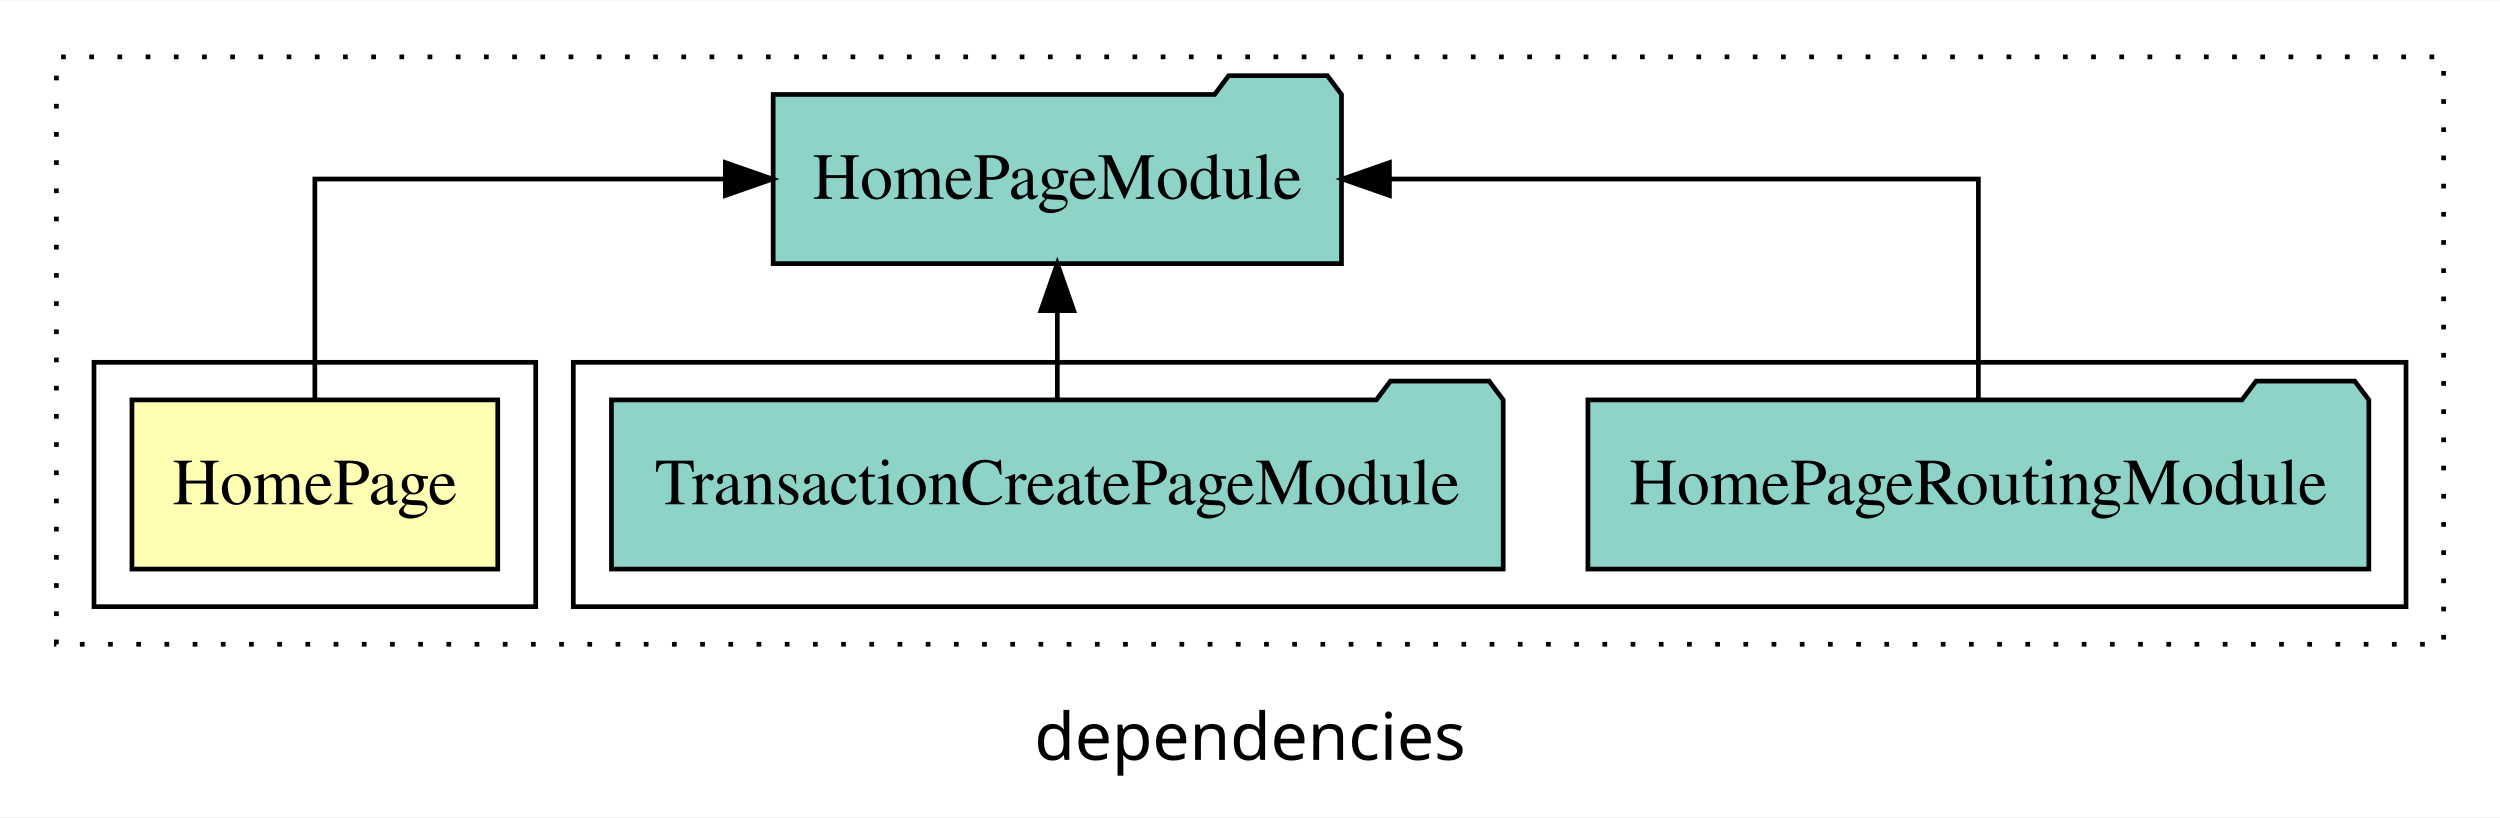
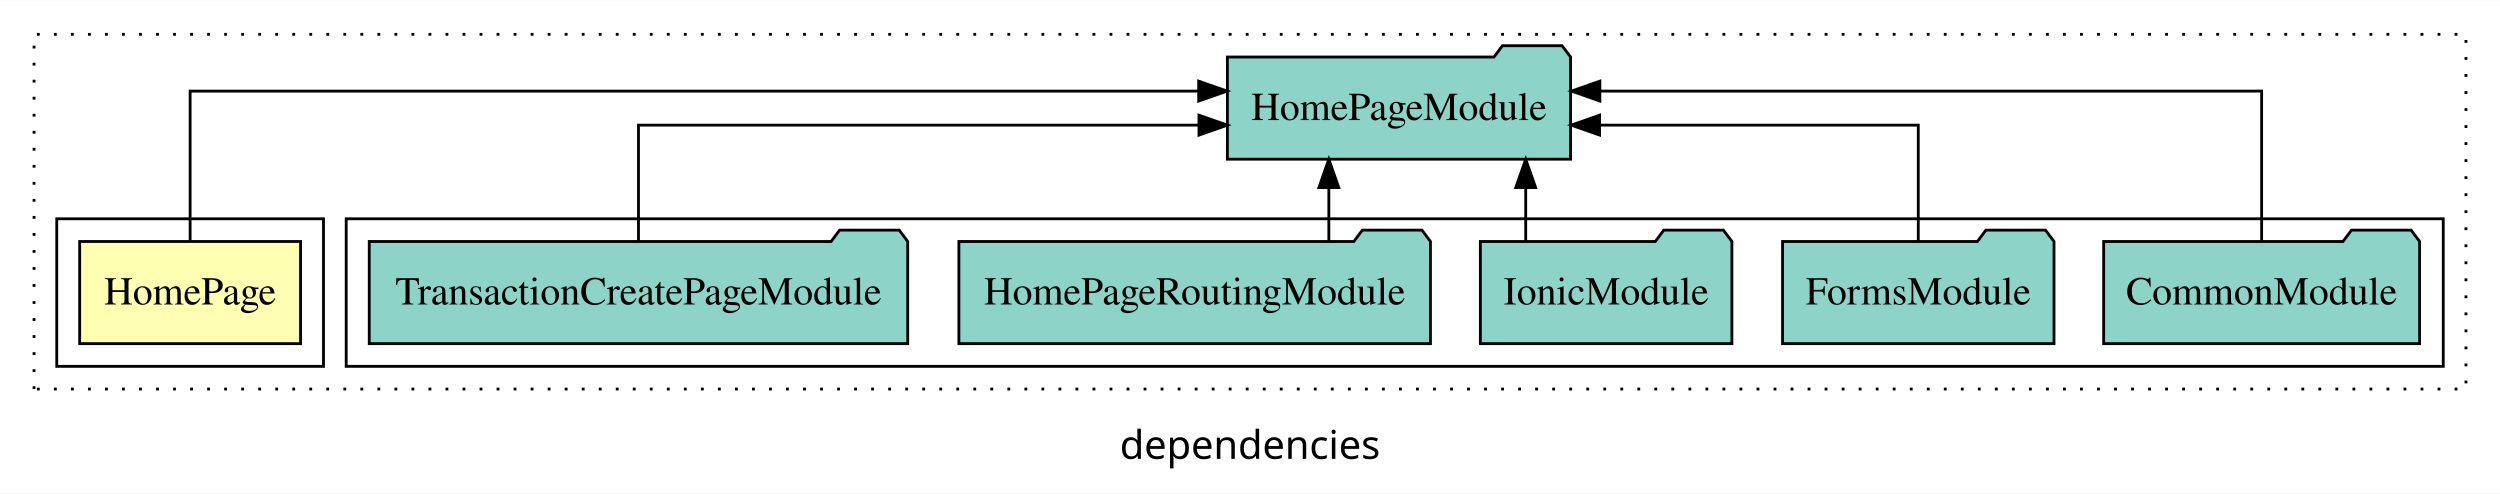
- <svg xmlns="http://www.w3.org/2000/svg" width="532pt" height="174pt" viewBox="0.00 0.00 532.00 173.80">
+ <svg xmlns="http://www.w3.org/2000/svg" width="881pt" height="174pt" viewBox="0.00 0.00 881.00 173.80">
  <g id="graph0" class="graph" transform="scale(1 1) rotate(0) translate(4 169.8)">
-     <polygon fill="white" stroke="transparent" points="-4,4 -4,-169.8 528,-169.8 528,4 -4,4" />
-     <text text-anchor="middle" x="262" y="-8.2" font-family="sans-serif" font-size="14.00">dependencies</text>
+     <polygon fill="white" stroke="transparent" points="-4,4 -4,-169.8 877,-169.8 877,4 -4,4" />
+     <text text-anchor="middle" x="436.5" y="-8.2" font-family="sans-serif" font-size="14.00">dependencies</text>
    <g id="clust1" class="cluster">
-       <polygon fill="none" stroke="black" stroke-dasharray="1,5" points="8,-32.8 8,-157.8 516,-157.8 516,-32.8 8,-32.8" />
+       <polygon fill="none" stroke="black" stroke-dasharray="1,5" points="8,-32.8 8,-157.8 865,-157.8 865,-32.8 8,-32.8" />
    </g>
    <g id="clust4" class="cluster">
-       <polygon fill="none" stroke="black" points="118,-40.8 118,-92.8 508,-92.8 508,-40.8 118,-40.8" />
+       <polygon fill="none" stroke="black" points="118,-40.8 118,-92.8 857,-92.8 857,-40.8 118,-40.8" />
    </g>
    <g id="clust2" class="cluster">
      <polygon fill="none" stroke="black" points="16,-40.8 16,-92.8 110,-92.8 110,-40.8 16,-40.8" />
    </g>
    <g id="node1" class="node">
      <polygon fill="#ffffb3" stroke="black" points="101.92,-84.8 24.08,-84.8 24.08,-48.8 101.92,-48.8 101.92,-84.8" />
      <text text-anchor="middle" x="63" y="-62.6" font-family="Times,serif" font-size="14.00">HomePage</text>
    </g>
    <g id="node2" class="node">
-       <polygon fill="#8dd3c7" stroke="black" points="281.47,-149.8 278.47,-153.8 257.47,-153.8 254.47,-149.8 160.53,-149.8 160.53,-113.8 281.47,-113.8 281.47,-149.8" />
-       <text text-anchor="middle" x="221" y="-127.6" font-family="Times,serif" font-size="14.00">HomePageModule</text>
+       <polygon fill="#8dd3c7" stroke="black" points="549.47,-149.8 546.47,-153.8 525.47,-153.8 522.47,-149.8 428.53,-149.8 428.53,-113.8 549.47,-113.8 549.47,-149.8" />
+       <text text-anchor="middle" x="489" y="-127.6" font-family="Times,serif" font-size="14.00">HomePageModule</text>
    </g>
    <g id="edge1" class="edge">
-       <path fill="none" stroke="black" d="M63,-84.91C63,-104.14 63,-131.8 63,-131.8 63,-131.8 150.36,-131.8 150.36,-131.8" />
-       <polygon fill="black" stroke="black" points="150.36,-135.3 160.36,-131.8 150.36,-128.3 150.36,-135.3" />
+       <path fill="none" stroke="black" d="M63,-85.08C63,-106.12 63,-137.8 63,-137.8 63,-137.8 418.42,-137.8 418.42,-137.8" />
+       <polygon fill="black" stroke="black" points="418.42,-141.3 428.42,-137.8 418.42,-134.3 418.42,-141.3" />
    </g>
    <g id="node3" class="node">
+       <polygon fill="#8dd3c7" stroke="black" points="848.67,-84.8 845.67,-88.8 824.67,-88.8 821.67,-84.8 737.33,-84.8 737.33,-48.8 848.67,-48.8 848.67,-84.8" />
+       <text text-anchor="middle" x="793" y="-62.6" font-family="Times,serif" font-size="14.00">CommonModule</text>
+     </g>
+     <g id="edge2" class="edge">
+       <path fill="none" stroke="black" d="M793,-85.08C793,-106.12 793,-137.8 793,-137.8 793,-137.8 559.79,-137.8 559.79,-137.8" />
+       <polygon fill="black" stroke="black" points="559.79,-134.3 549.79,-137.8 559.79,-141.3 559.79,-134.3" />
+     </g>
+     <g id="node4" class="node">
+       <polygon fill="#8dd3c7" stroke="black" points="719.83,-84.8 716.83,-88.8 695.83,-88.8 692.83,-84.8 624.17,-84.8 624.17,-48.8 719.83,-48.8 719.83,-84.8" />
+       <text text-anchor="middle" x="672" y="-62.6" font-family="Times,serif" font-size="14.00">FormsModule</text>
+     </g>
+     <g id="edge3" class="edge">
+       <path fill="none" stroke="black" d="M672,-84.82C672,-102.17 672,-125.8 672,-125.8 672,-125.8 559.68,-125.8 559.68,-125.8" />
+       <polygon fill="black" stroke="black" points="559.68,-122.3 549.68,-125.8 559.68,-129.3 559.68,-122.3" />
+     </g>
+     <g id="node5" class="node">
+       <polygon fill="#8dd3c7" stroke="black" points="606.32,-84.8 603.32,-88.8 582.32,-88.8 579.32,-84.8 517.68,-84.8 517.68,-48.8 606.32,-48.8 606.32,-84.8" />
+       <text text-anchor="middle" x="562" y="-62.6" font-family="Times,serif" font-size="14.00">IonicModule</text>
+     </g>
+     <g id="edge4" class="edge">
+       <path fill="none" stroke="black" d="M533.66,-84.91C533.66,-84.91 533.66,-103.79 533.66,-103.79" />
+       <polygon fill="black" stroke="black" points="530.16,-103.79 533.66,-113.79 537.16,-103.79 530.16,-103.79" />
+     </g>
+     <g id="node6" class="node">
      <polygon fill="#8dd3c7" stroke="black" points="500.09,-84.8 497.09,-88.8 476.09,-88.8 473.09,-84.8 333.91,-84.8 333.91,-48.8 500.09,-48.8 500.09,-84.8" />
      <text text-anchor="middle" x="417" y="-62.6" font-family="Times,serif" font-size="14.00">HomePageRoutingModule</text>
    </g>
-     <g id="edge2" class="edge">
-       <path fill="none" stroke="black" d="M417,-84.91C417,-104.14 417,-131.8 417,-131.8 417,-131.8 291.67,-131.8 291.67,-131.8" />
-       <polygon fill="black" stroke="black" points="291.67,-128.3 281.67,-131.8 291.67,-135.3 291.67,-128.3" />
+     <g id="edge5" class="edge">
+       <path fill="none" stroke="black" d="M464.28,-84.91C464.28,-84.91 464.28,-103.79 464.28,-103.79" />
+       <polygon fill="black" stroke="black" points="460.78,-103.79 464.28,-113.79 467.78,-103.79 460.78,-103.79" />
    </g>
-     <g id="node4" class="node">
+     <g id="node7" class="node">
      <polygon fill="#8dd3c7" stroke="black" points="315.88,-84.8 312.88,-88.8 291.88,-88.8 288.88,-84.8 126.12,-84.8 126.12,-48.8 315.88,-48.8 315.88,-84.8" />
      <text text-anchor="middle" x="221" y="-62.6" font-family="Times,serif" font-size="14.00">TransactionCreatePageModule</text>
    </g>
-     <g id="edge3" class="edge">
-       <path fill="none" stroke="black" d="M221,-84.91C221,-84.91 221,-103.79 221,-103.79" />
-       <polygon fill="black" stroke="black" points="217.5,-103.79 221,-113.79 224.5,-103.79 217.5,-103.79" />
+     <g id="edge6" class="edge">
+       <path fill="none" stroke="black" d="M221,-84.82C221,-102.17 221,-125.8 221,-125.8 221,-125.8 418.52,-125.8 418.52,-125.8" />
+       <polygon fill="black" stroke="black" points="418.52,-129.3 428.52,-125.8 418.52,-122.3 418.52,-129.3" />
    </g>
  </g>
</svg>
